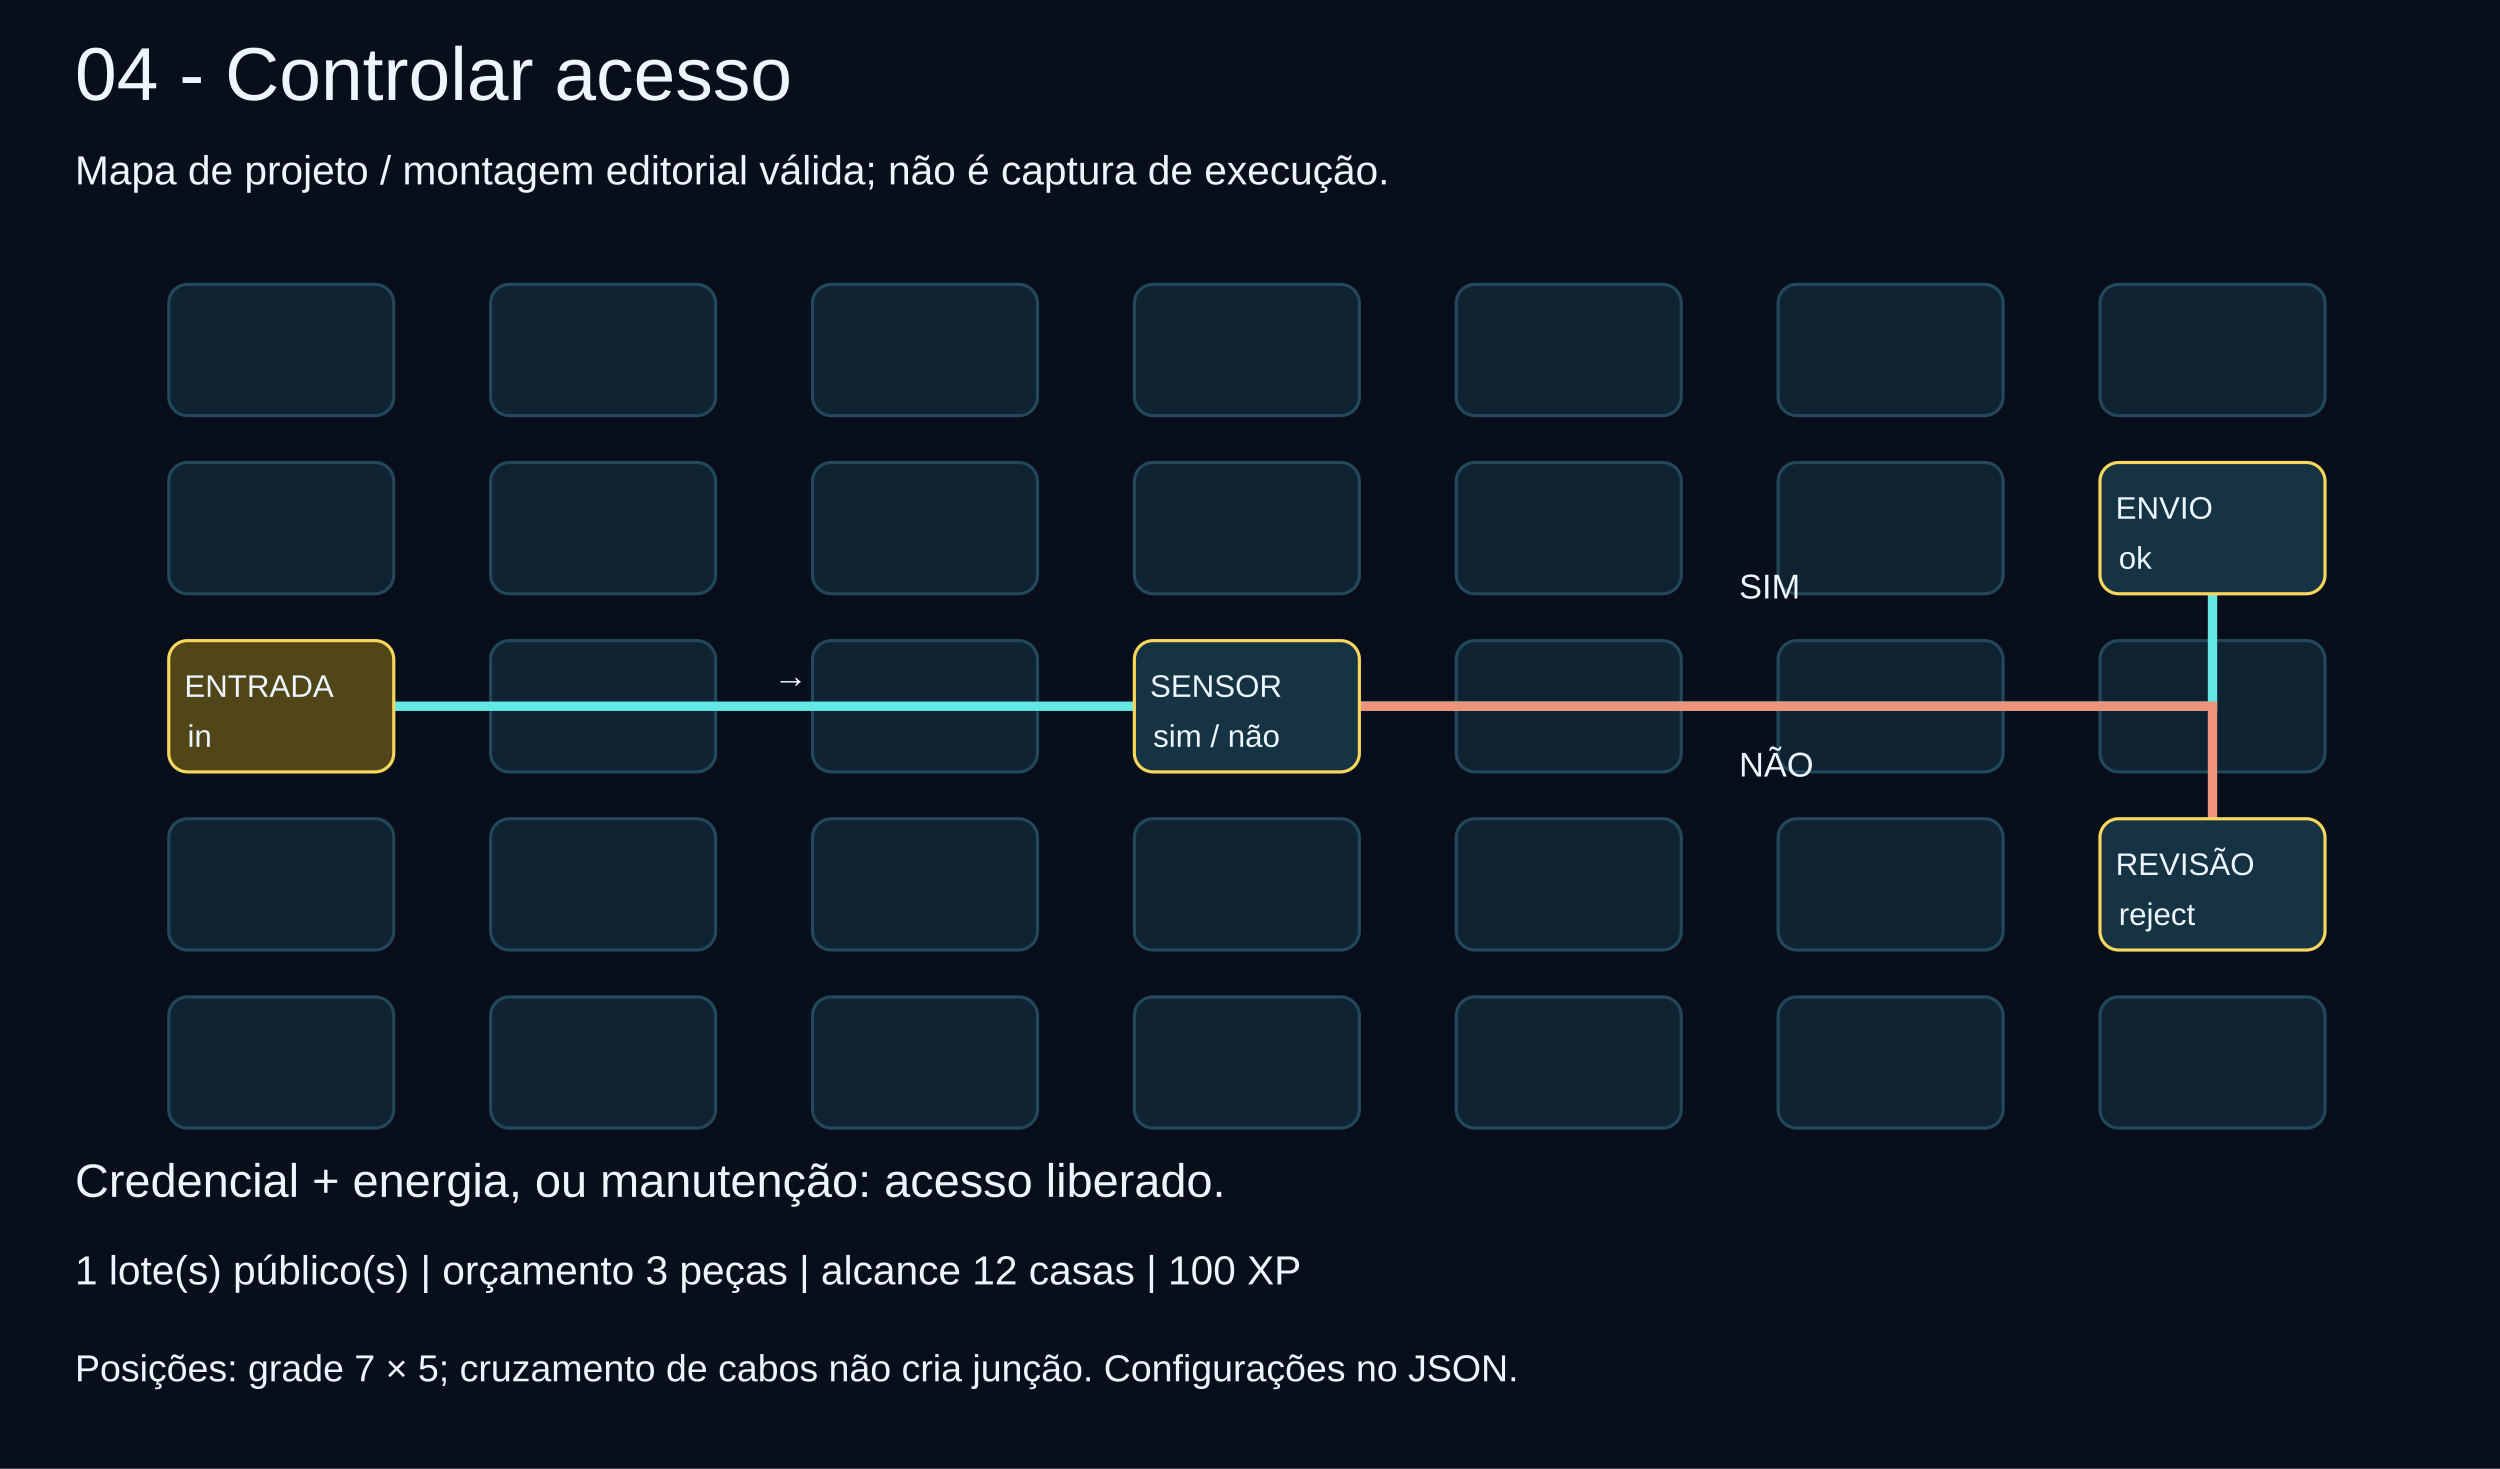
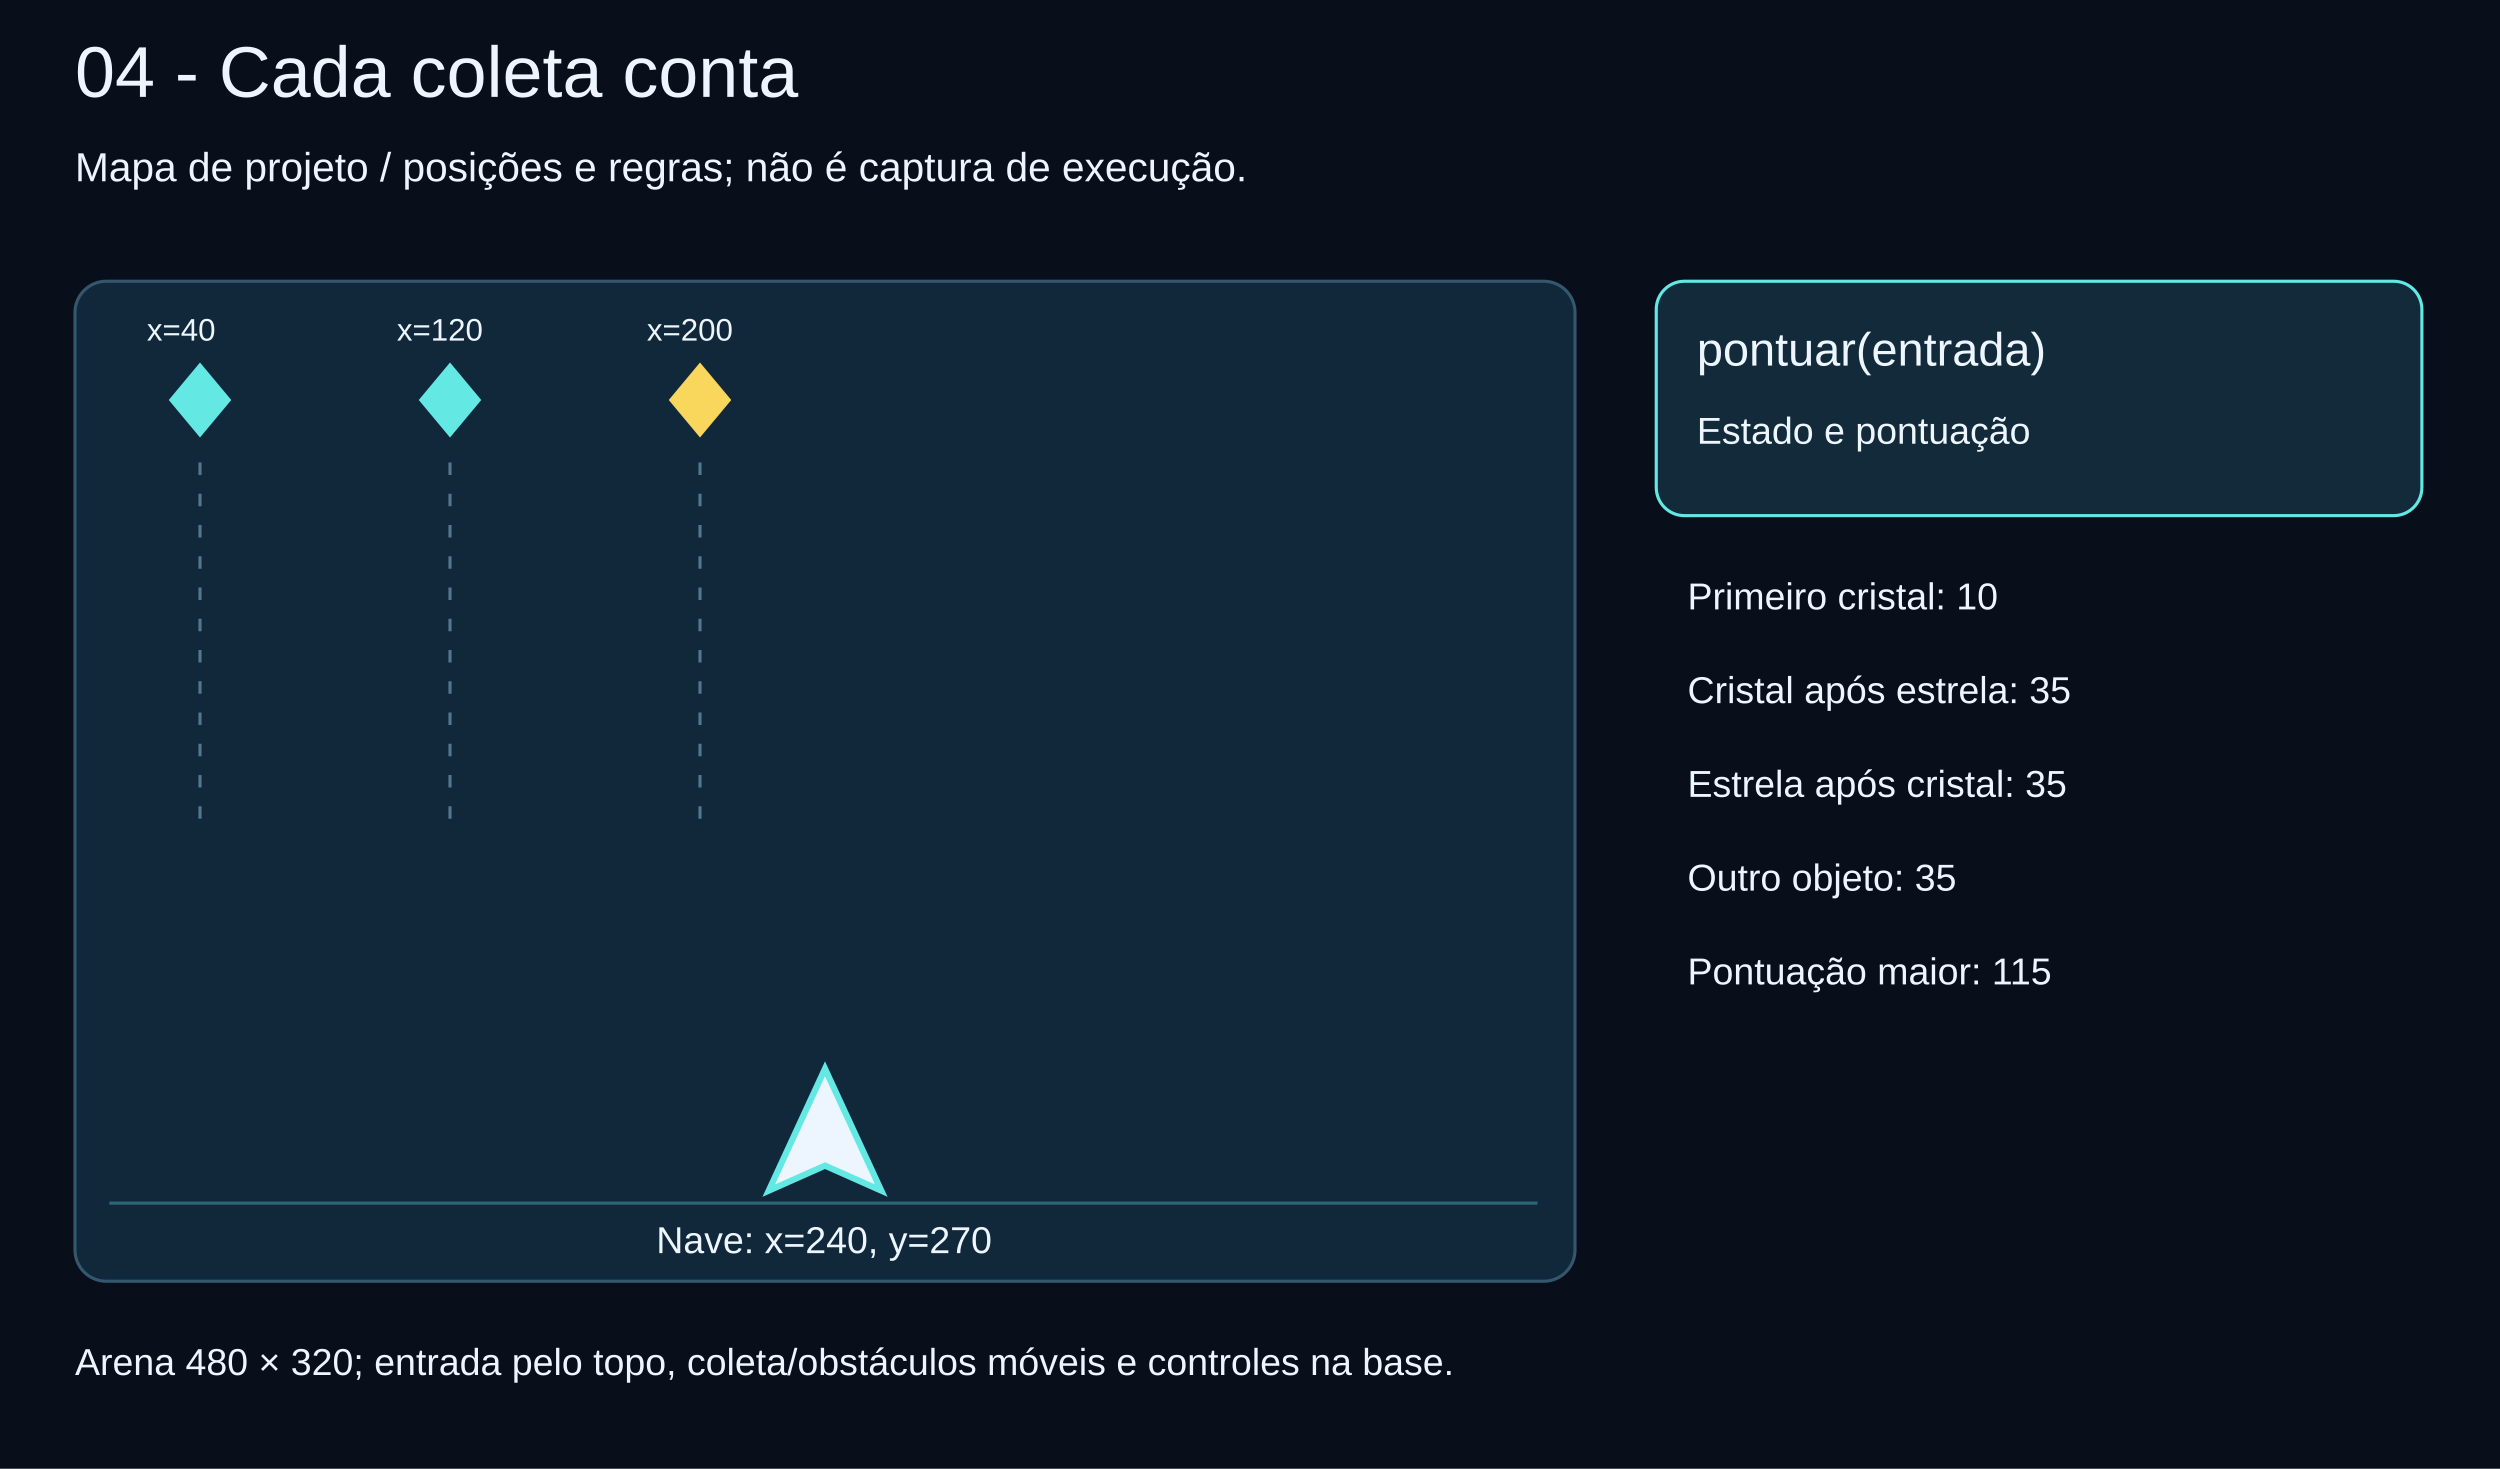
<svg xmlns="http://www.w3.org/2000/svg" width="800" height="470" viewBox="0 0 800 470">
  <rect width="100%" height="100%" fill="#080f1a" />
  <g font-family="Arial,sans-serif" fill="#edf6ff">
-     <text x="24" y="32" font-size="24">04 - Controlar acesso</text>
-     <text x="24" y="59" font-size="13">Mapa de projeto / montagem editorial válida; não é captura de execução.</text>
-     <rect x="54" y="91" width="72" height="42" rx="6" fill="#102332" stroke="#24485b" />
-     <rect x="157" y="91" width="72" height="42" rx="6" fill="#102332" stroke="#24485b" />
-     <rect x="260" y="91" width="72" height="42" rx="6" fill="#102332" stroke="#24485b" />
-     <rect x="363" y="91" width="72" height="42" rx="6" fill="#102332" stroke="#24485b" />
-     <rect x="466" y="91" width="72" height="42" rx="6" fill="#102332" stroke="#24485b" />
-     <rect x="569" y="91" width="72" height="42" rx="6" fill="#102332" stroke="#24485b" />
-     <rect x="672" y="91" width="72" height="42" rx="6" fill="#102332" stroke="#24485b" />
-     <rect x="54" y="148" width="72" height="42" rx="6" fill="#102332" stroke="#24485b" />
-     <rect x="157" y="148" width="72" height="42" rx="6" fill="#102332" stroke="#24485b" />
-     <rect x="260" y="148" width="72" height="42" rx="6" fill="#102332" stroke="#24485b" />
-     <rect x="363" y="148" width="72" height="42" rx="6" fill="#102332" stroke="#24485b" />
-     <rect x="466" y="148" width="72" height="42" rx="6" fill="#102332" stroke="#24485b" />
-     <rect x="569" y="148" width="72" height="42" rx="6" fill="#102332" stroke="#24485b" />
-     <rect x="672" y="148" width="72" height="42" rx="6" fill="#102332" stroke="#24485b" />
-     <rect x="54" y="205" width="72" height="42" rx="6" fill="#102332" stroke="#24485b" />
-     <rect x="157" y="205" width="72" height="42" rx="6" fill="#102332" stroke="#24485b" />
-     <rect x="260" y="205" width="72" height="42" rx="6" fill="#102332" stroke="#24485b" />
-     <rect x="363" y="205" width="72" height="42" rx="6" fill="#102332" stroke="#24485b" />
-     <rect x="466" y="205" width="72" height="42" rx="6" fill="#102332" stroke="#24485b" />
-     <rect x="569" y="205" width="72" height="42" rx="6" fill="#102332" stroke="#24485b" />
-     <rect x="672" y="205" width="72" height="42" rx="6" fill="#102332" stroke="#24485b" />
-     <rect x="54" y="262" width="72" height="42" rx="6" fill="#102332" stroke="#24485b" />
-     <rect x="157" y="262" width="72" height="42" rx="6" fill="#102332" stroke="#24485b" />
-     <rect x="260" y="262" width="72" height="42" rx="6" fill="#102332" stroke="#24485b" />
-     <rect x="363" y="262" width="72" height="42" rx="6" fill="#102332" stroke="#24485b" />
-     <rect x="466" y="262" width="72" height="42" rx="6" fill="#102332" stroke="#24485b" />
-     <rect x="569" y="262" width="72" height="42" rx="6" fill="#102332" stroke="#24485b" />
-     <rect x="672" y="262" width="72" height="42" rx="6" fill="#102332" stroke="#24485b" />
-     <rect x="54" y="319" width="72" height="42" rx="6" fill="#102332" stroke="#24485b" />
-     <rect x="157" y="319" width="72" height="42" rx="6" fill="#102332" stroke="#24485b" />
-     <rect x="260" y="319" width="72" height="42" rx="6" fill="#102332" stroke="#24485b" />
-     <rect x="363" y="319" width="72" height="42" rx="6" fill="#102332" stroke="#24485b" />
-     <rect x="466" y="319" width="72" height="42" rx="6" fill="#102332" stroke="#24485b" />
-     <rect x="569" y="319" width="72" height="42" rx="6" fill="#102332" stroke="#24485b" />
-     <rect x="672" y="319" width="72" height="42" rx="6" fill="#102332" stroke="#24485b" />
-     <polyline points="90,226 399,226 399,226" fill="none" stroke="#64e8e4" stroke-width="3" />
-     <text x="247.5" y="220" font-size="11">→</text>
-     <polyline points="399,226 708,226 708,169" fill="none" stroke="#64e8e4" stroke-width="3" />
-     <text x="556.5" y="191.5" font-size="11">SIM</text>
-     <polyline points="399,226 708,226 708,283" fill="none" stroke="#ed947b" stroke-width="3" />
-     <text x="556.5" y="248.5" font-size="11">NÃO</text>
-     <rect x="54" y="205" width="72" height="42" rx="6" fill="#514617" stroke="#f9d65c" />
-     <text x="59" y="223" font-size="10">ENTRADA</text>
-     <text x="60" y="239" font-size="10">in</text>
-     <rect x="672" y="148" width="72" height="42" rx="6" fill="#163344" stroke="#f9d65c" />
-     <text x="677" y="166" font-size="10">ENVIO</text>
-     <text x="678" y="182" font-size="10">ok</text>
-     <rect x="672" y="262" width="72" height="42" rx="6" fill="#163344" stroke="#f9d65c" />
-     <text x="677" y="280" font-size="10">REVISÃO</text>
-     <text x="678" y="296" font-size="10">reject</text>
-     <rect x="363" y="205" width="72" height="42" rx="6" fill="#163344" stroke="#f9d65c" />
-     <text x="368" y="223" font-size="10">SENSOR</text>
-     <text x="369" y="239" font-size="10">sim / não</text>
-     <text x="24" y="383" font-size="15">Credencial + energia, ou manutenção: acesso liberado.</text>
-     <text x="24" y="411" font-size="13">1 lote(s) público(s) | orçamento 3 peças | alcance 12 casas | 100 XP</text>
-     <text x="24" y="442" font-size="12">Posições: grade 7 × 5; cruzamento de cabos não cria junção. Configurações no JSON.</text>
+     <text x="24" y="31" font-size="23">04 - Cada coleta conta</text>
+     <text x="24" y="58" font-size="13">Mapa de projeto / posições e regras; não é captura de execução.</text>
+     <rect x="24" y="90" width="480" height="320" rx="10" fill="#11283b" stroke="#34576c" />
+     <path d="M64 116l10 12-10 12-10-12Z" fill="#64e8e4" />
+     <text x="47" y="109" font-size="10">x=40</text>
+     <path d="M64 148v120" stroke="#53778b" stroke-dasharray="4 6" />
+     <path d="M144 116l10 12-10 12-10-12Z" fill="#64e8e4" />
+     <text x="127" y="109" font-size="10">x=120</text>
+     <path d="M144 148v120" stroke="#53778b" stroke-dasharray="4 6" />
+     <path d="M224 116l10 12-10 12-10-12Z" fill="#f9d65c" />
+     <text x="207" y="109" font-size="10">x=200</text>
+     <path d="M224 148v120" stroke="#53778b" stroke-dasharray="4 6" />
+     <path d="M264 342l18 39-18-8-18 8Z" fill="#edf6ff" stroke="#64e8e4" stroke-width="2" />
+     <path d="M35 385H492" stroke="#64e8e455" />
+     <text x="210" y="401" font-size="12">Nave: x=240, y=270</text>
+     <rect x="530" y="90" width="245" height="75" rx="9" fill="#122a3a" stroke="#64e8e4" />
+     <text x="543" y="117" font-size="15">pontuar(entrada)</text>
+     <text x="543" y="142" font-size="12">Estado e pontuação</text>
+     <text x="540" y="195" font-size="12">Primeiro cristal: 10</text>
+     <text x="540" y="225" font-size="12">Cristal após estrela: 35</text>
+     <text x="540" y="255" font-size="12">Estrela após cristal: 35</text>
+     <text x="540" y="285" font-size="12">Outro objeto: 35</text>
+     <text x="540" y="315" font-size="12">Pontuação maior: 115</text>
+     <text x="24" y="440" font-size="12">Arena 480 × 320; entrada pelo topo, coleta/obstáculos móveis e controles na base.</text>
  </g>
</svg>
